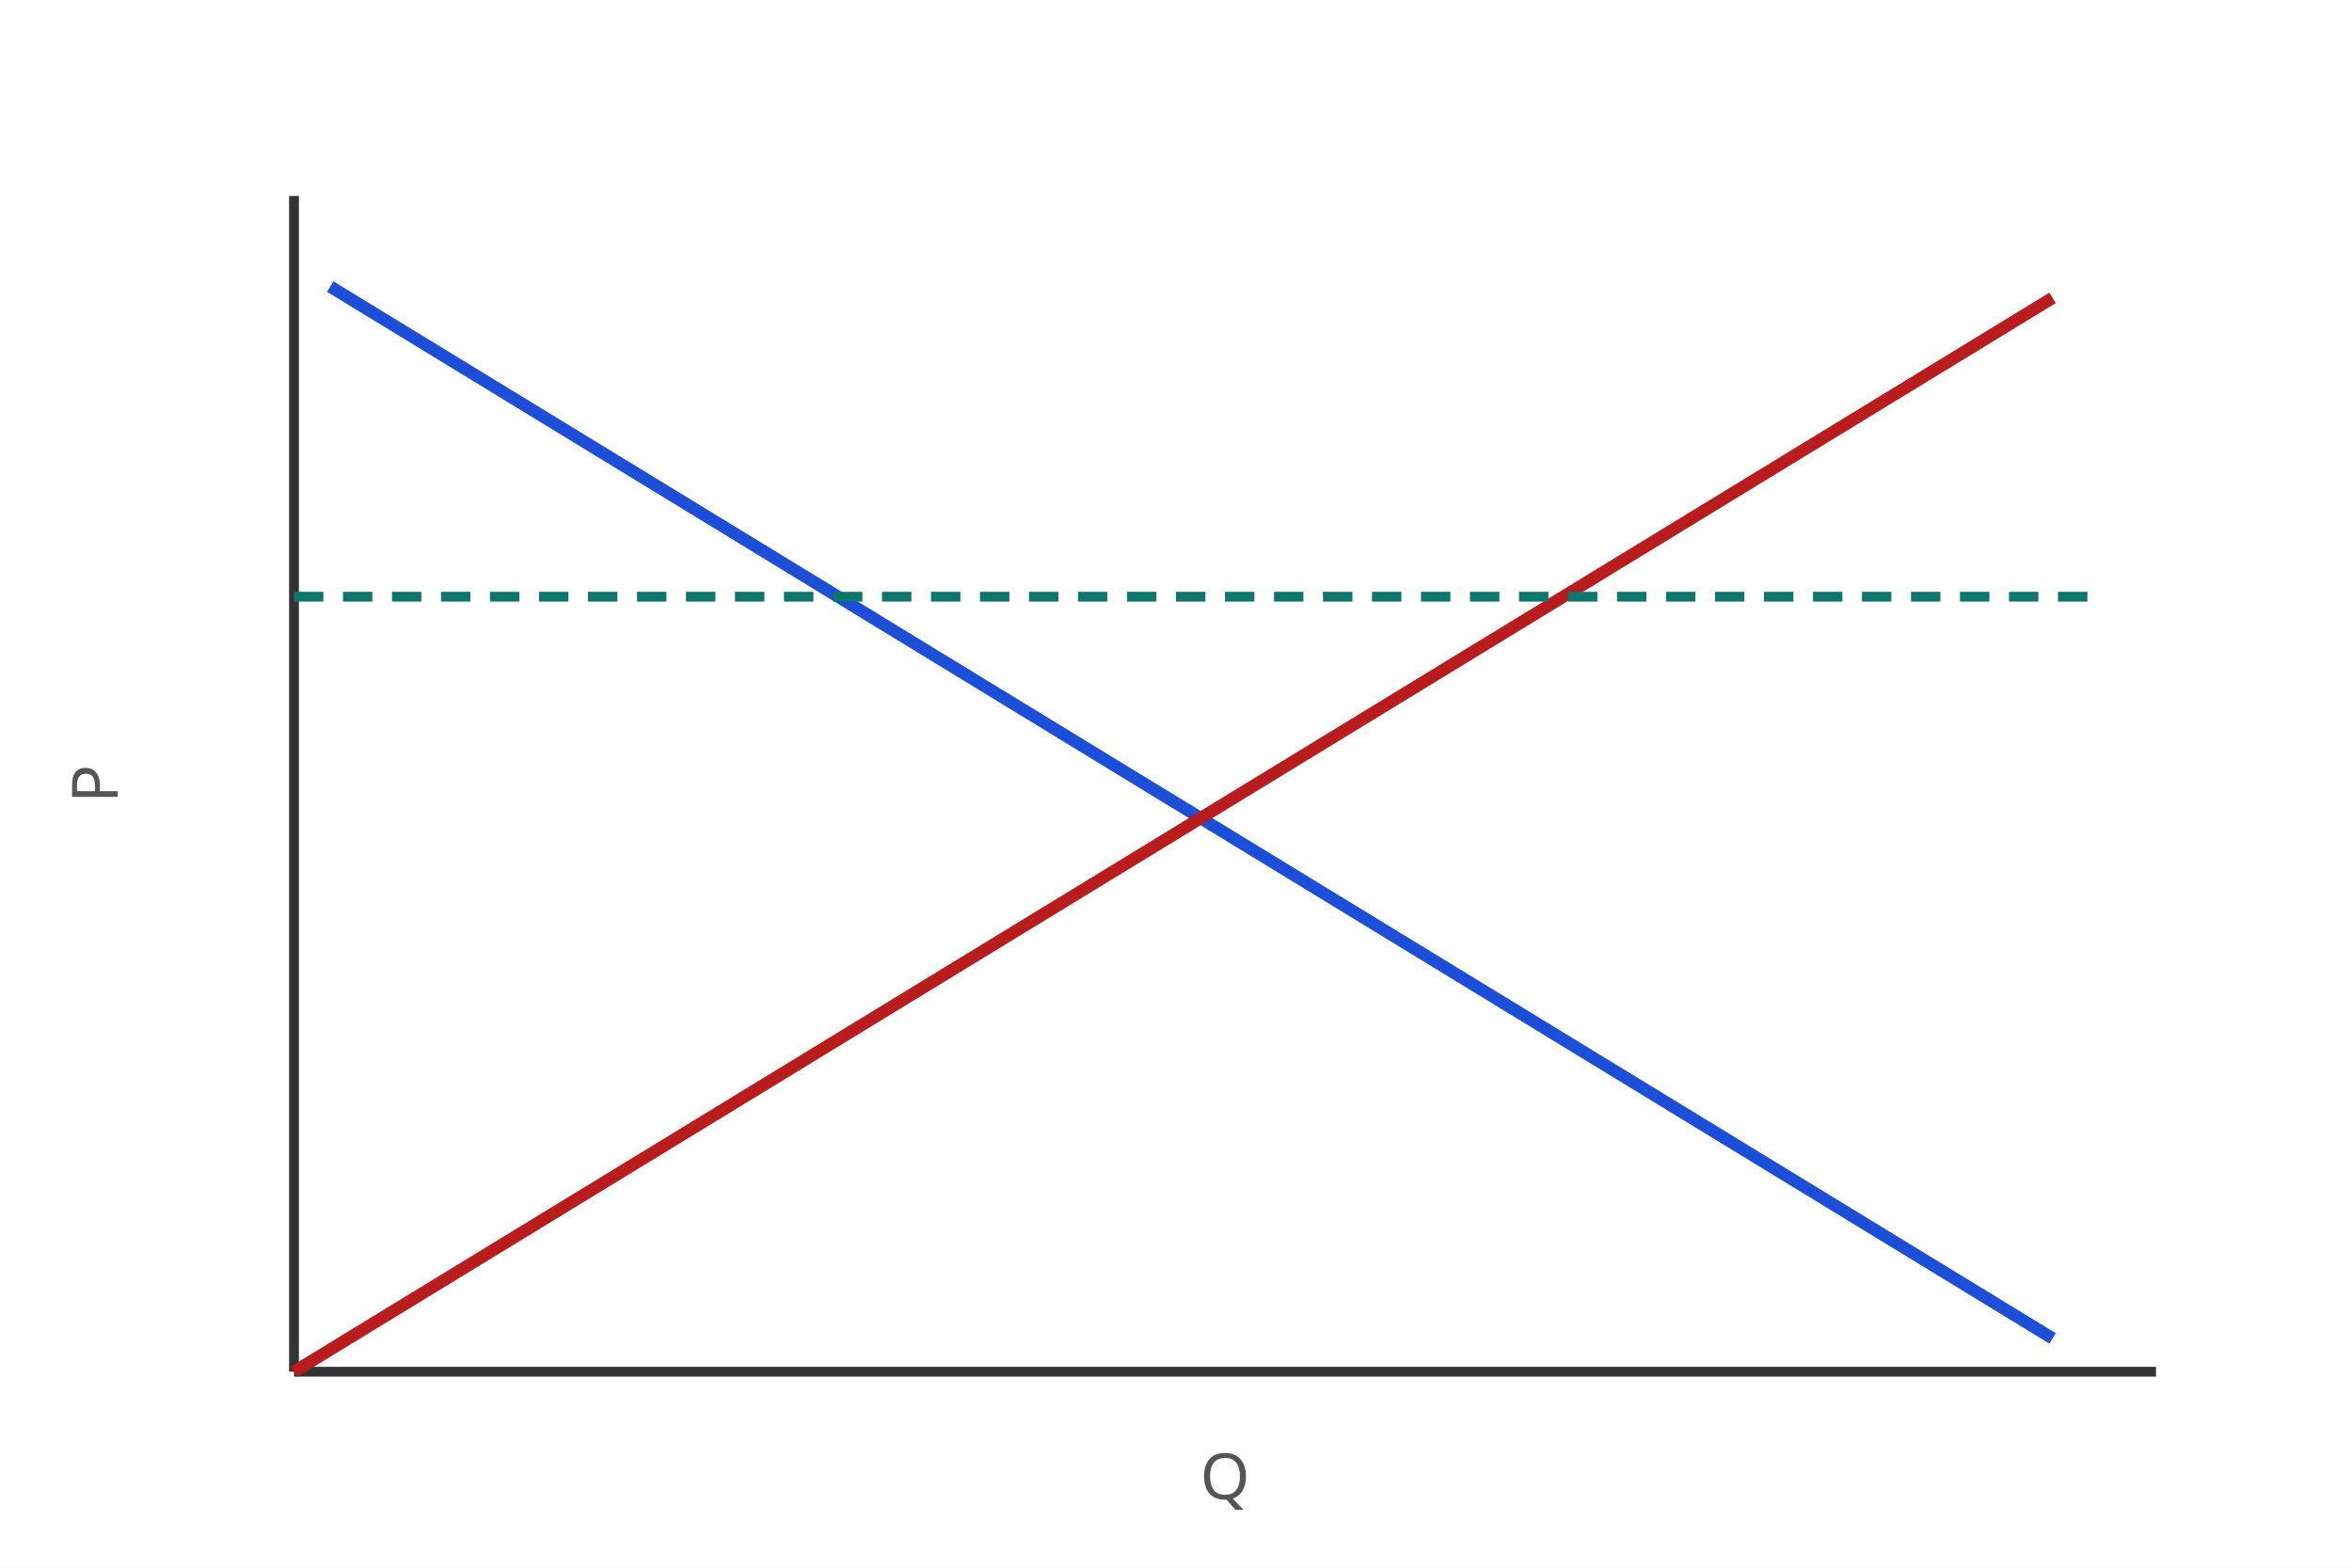
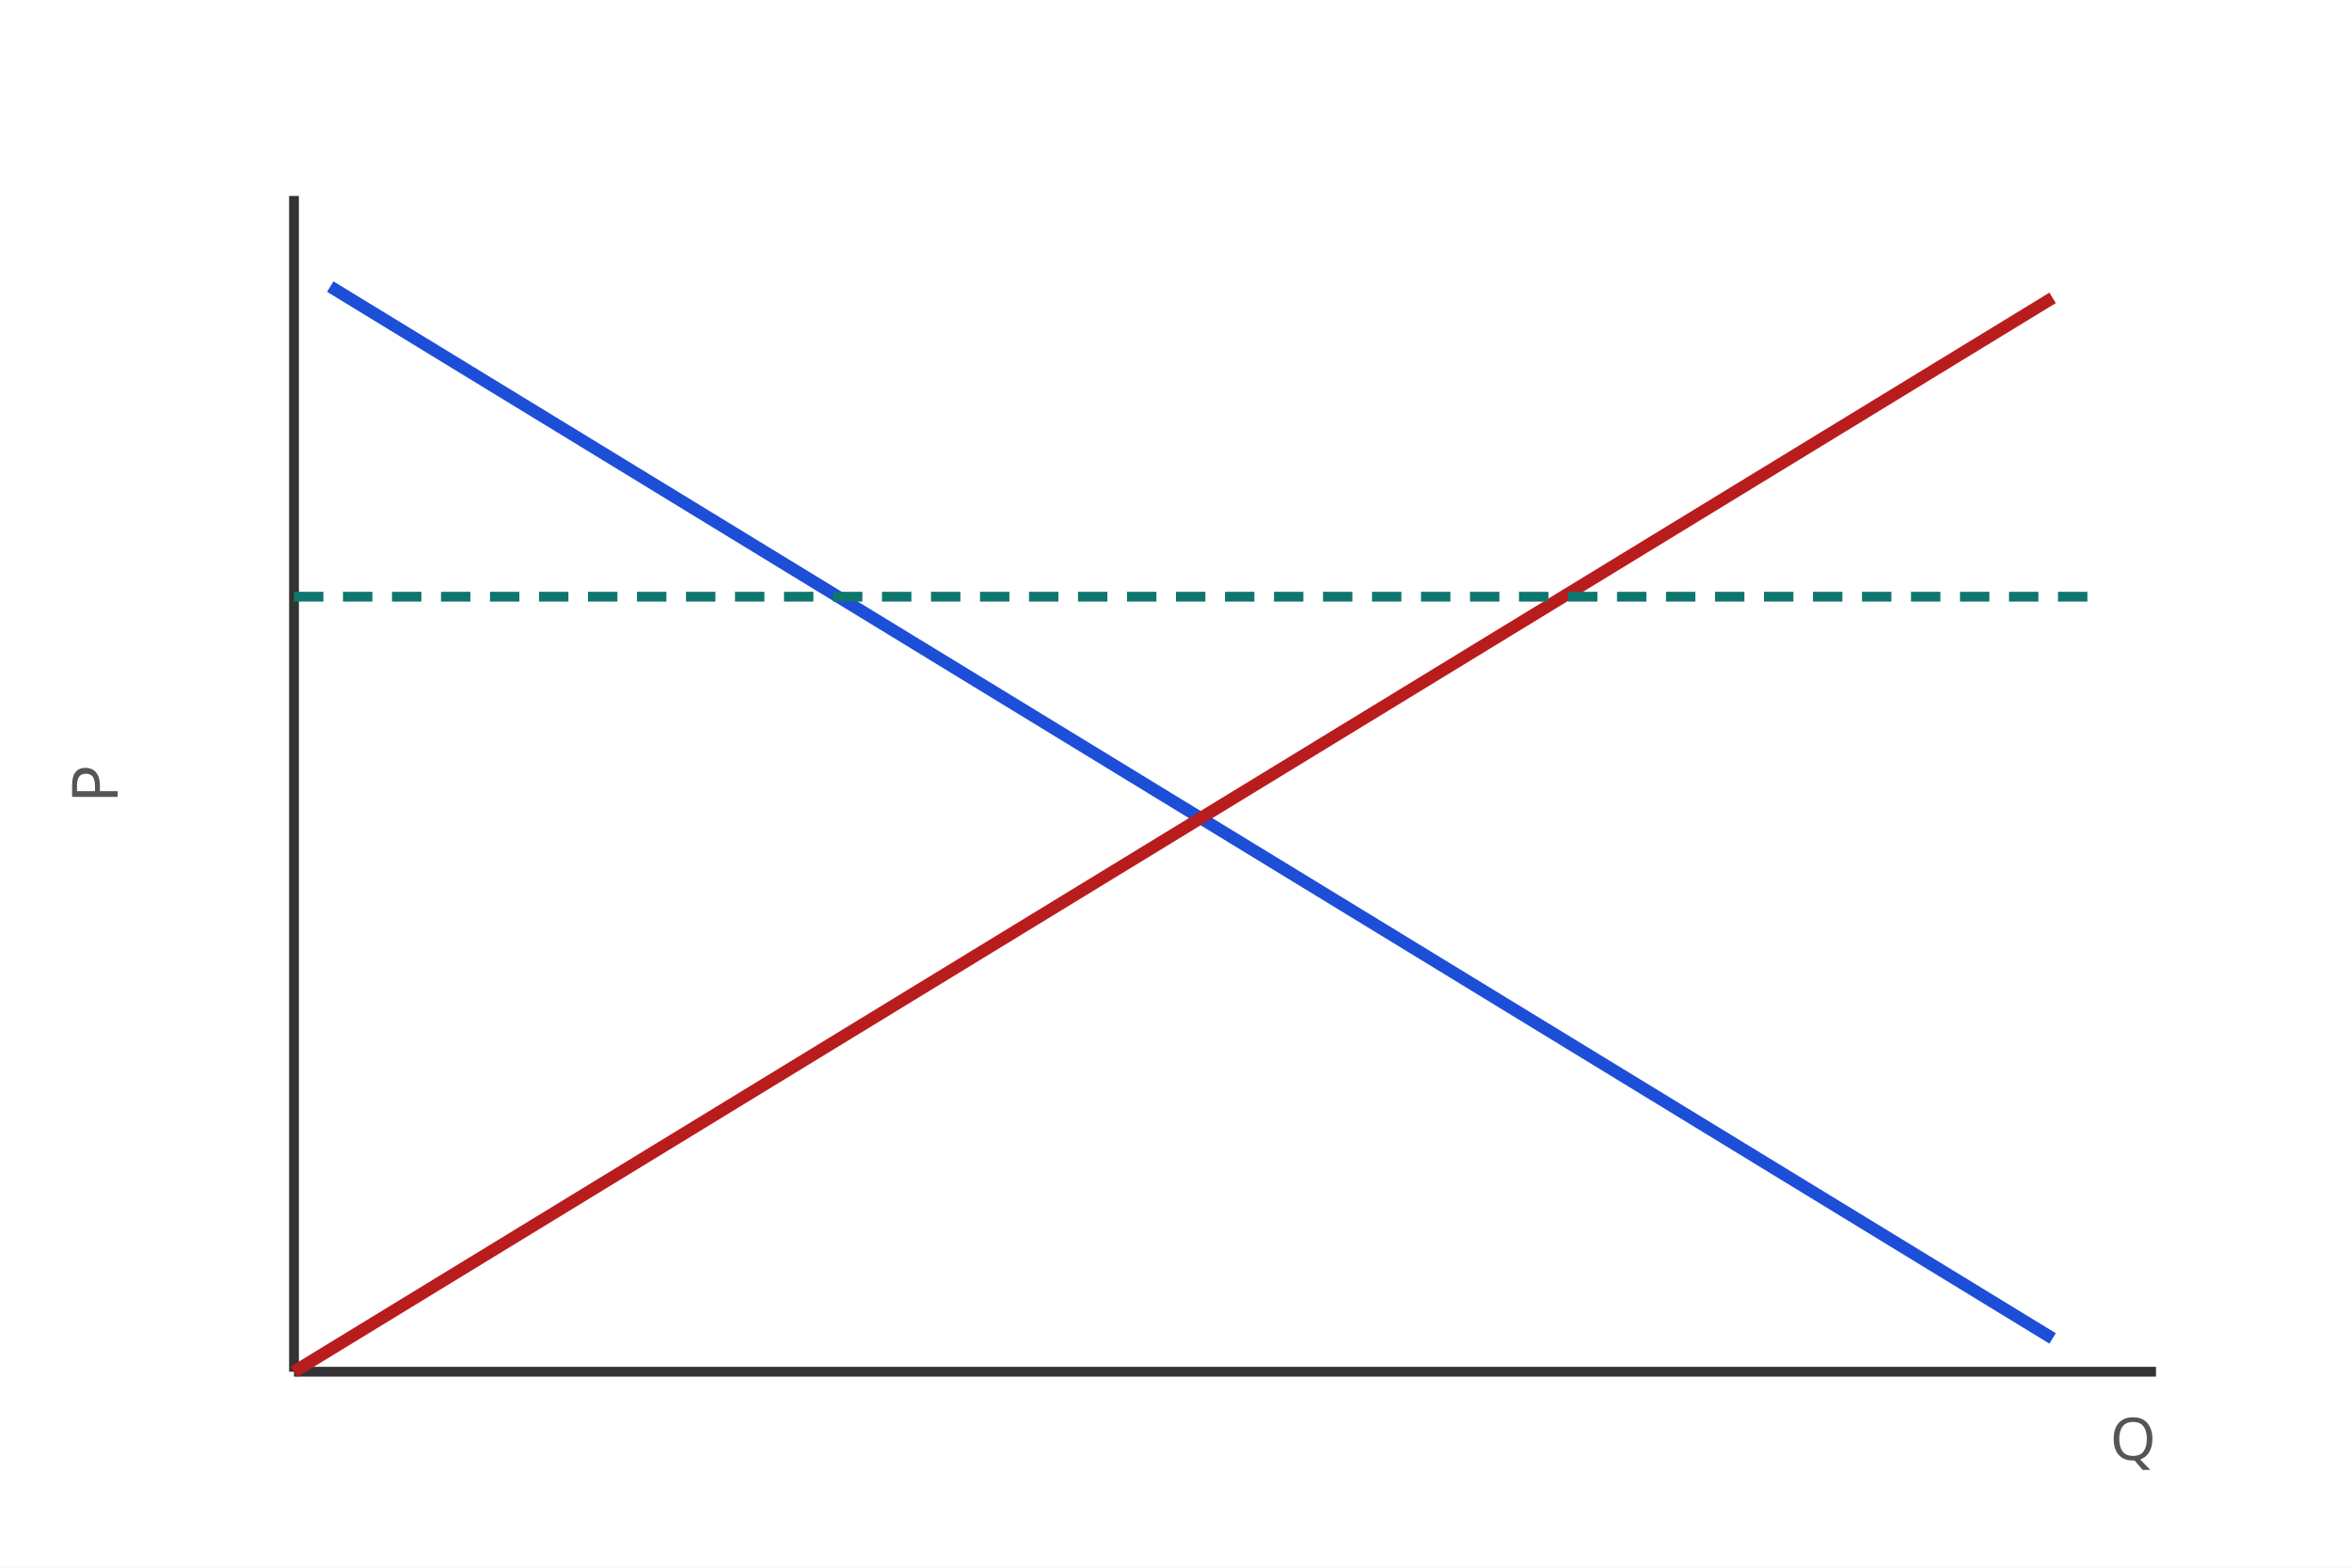
<svg xmlns="http://www.w3.org/2000/svg" viewBox="0 0 480 320">
  <rect width="480" height="320" fill="#ffffff" />
  <line x1="60" y1="280" x2="60" y2="40" stroke="#333" stroke-width="2" />
  <line x1="60" y1="280" x2="440" y2="280" stroke="#333" stroke-width="2" />
-   <text x="250" y="306" font-family="sans-serif" font-size="13" fill="#555" text-anchor="middle">Q</text>
+   <text x="440" y="298" font-family="sans-serif" font-size="12" fill="#555" text-anchor="end">Q</text>
  <text x="24" y="160" font-family="sans-serif" font-size="13" fill="#555" text-anchor="middle" transform="rotate(-90 24 160)">P</text>
  <line x1="67.4" y1="58.5" x2="418.9" y2="273.2" stroke="#1d4ed8" stroke-width="2.5" />
  <line x1="60.0" y1="280.0" x2="418.9" y2="60.8" stroke="#b91c1c" stroke-width="2.5" />
  <line x1="60.0" y1="121.8" x2="430.0" y2="121.8" stroke="#0f766e" stroke-width="2" stroke-dasharray="6 4" />
</svg>
